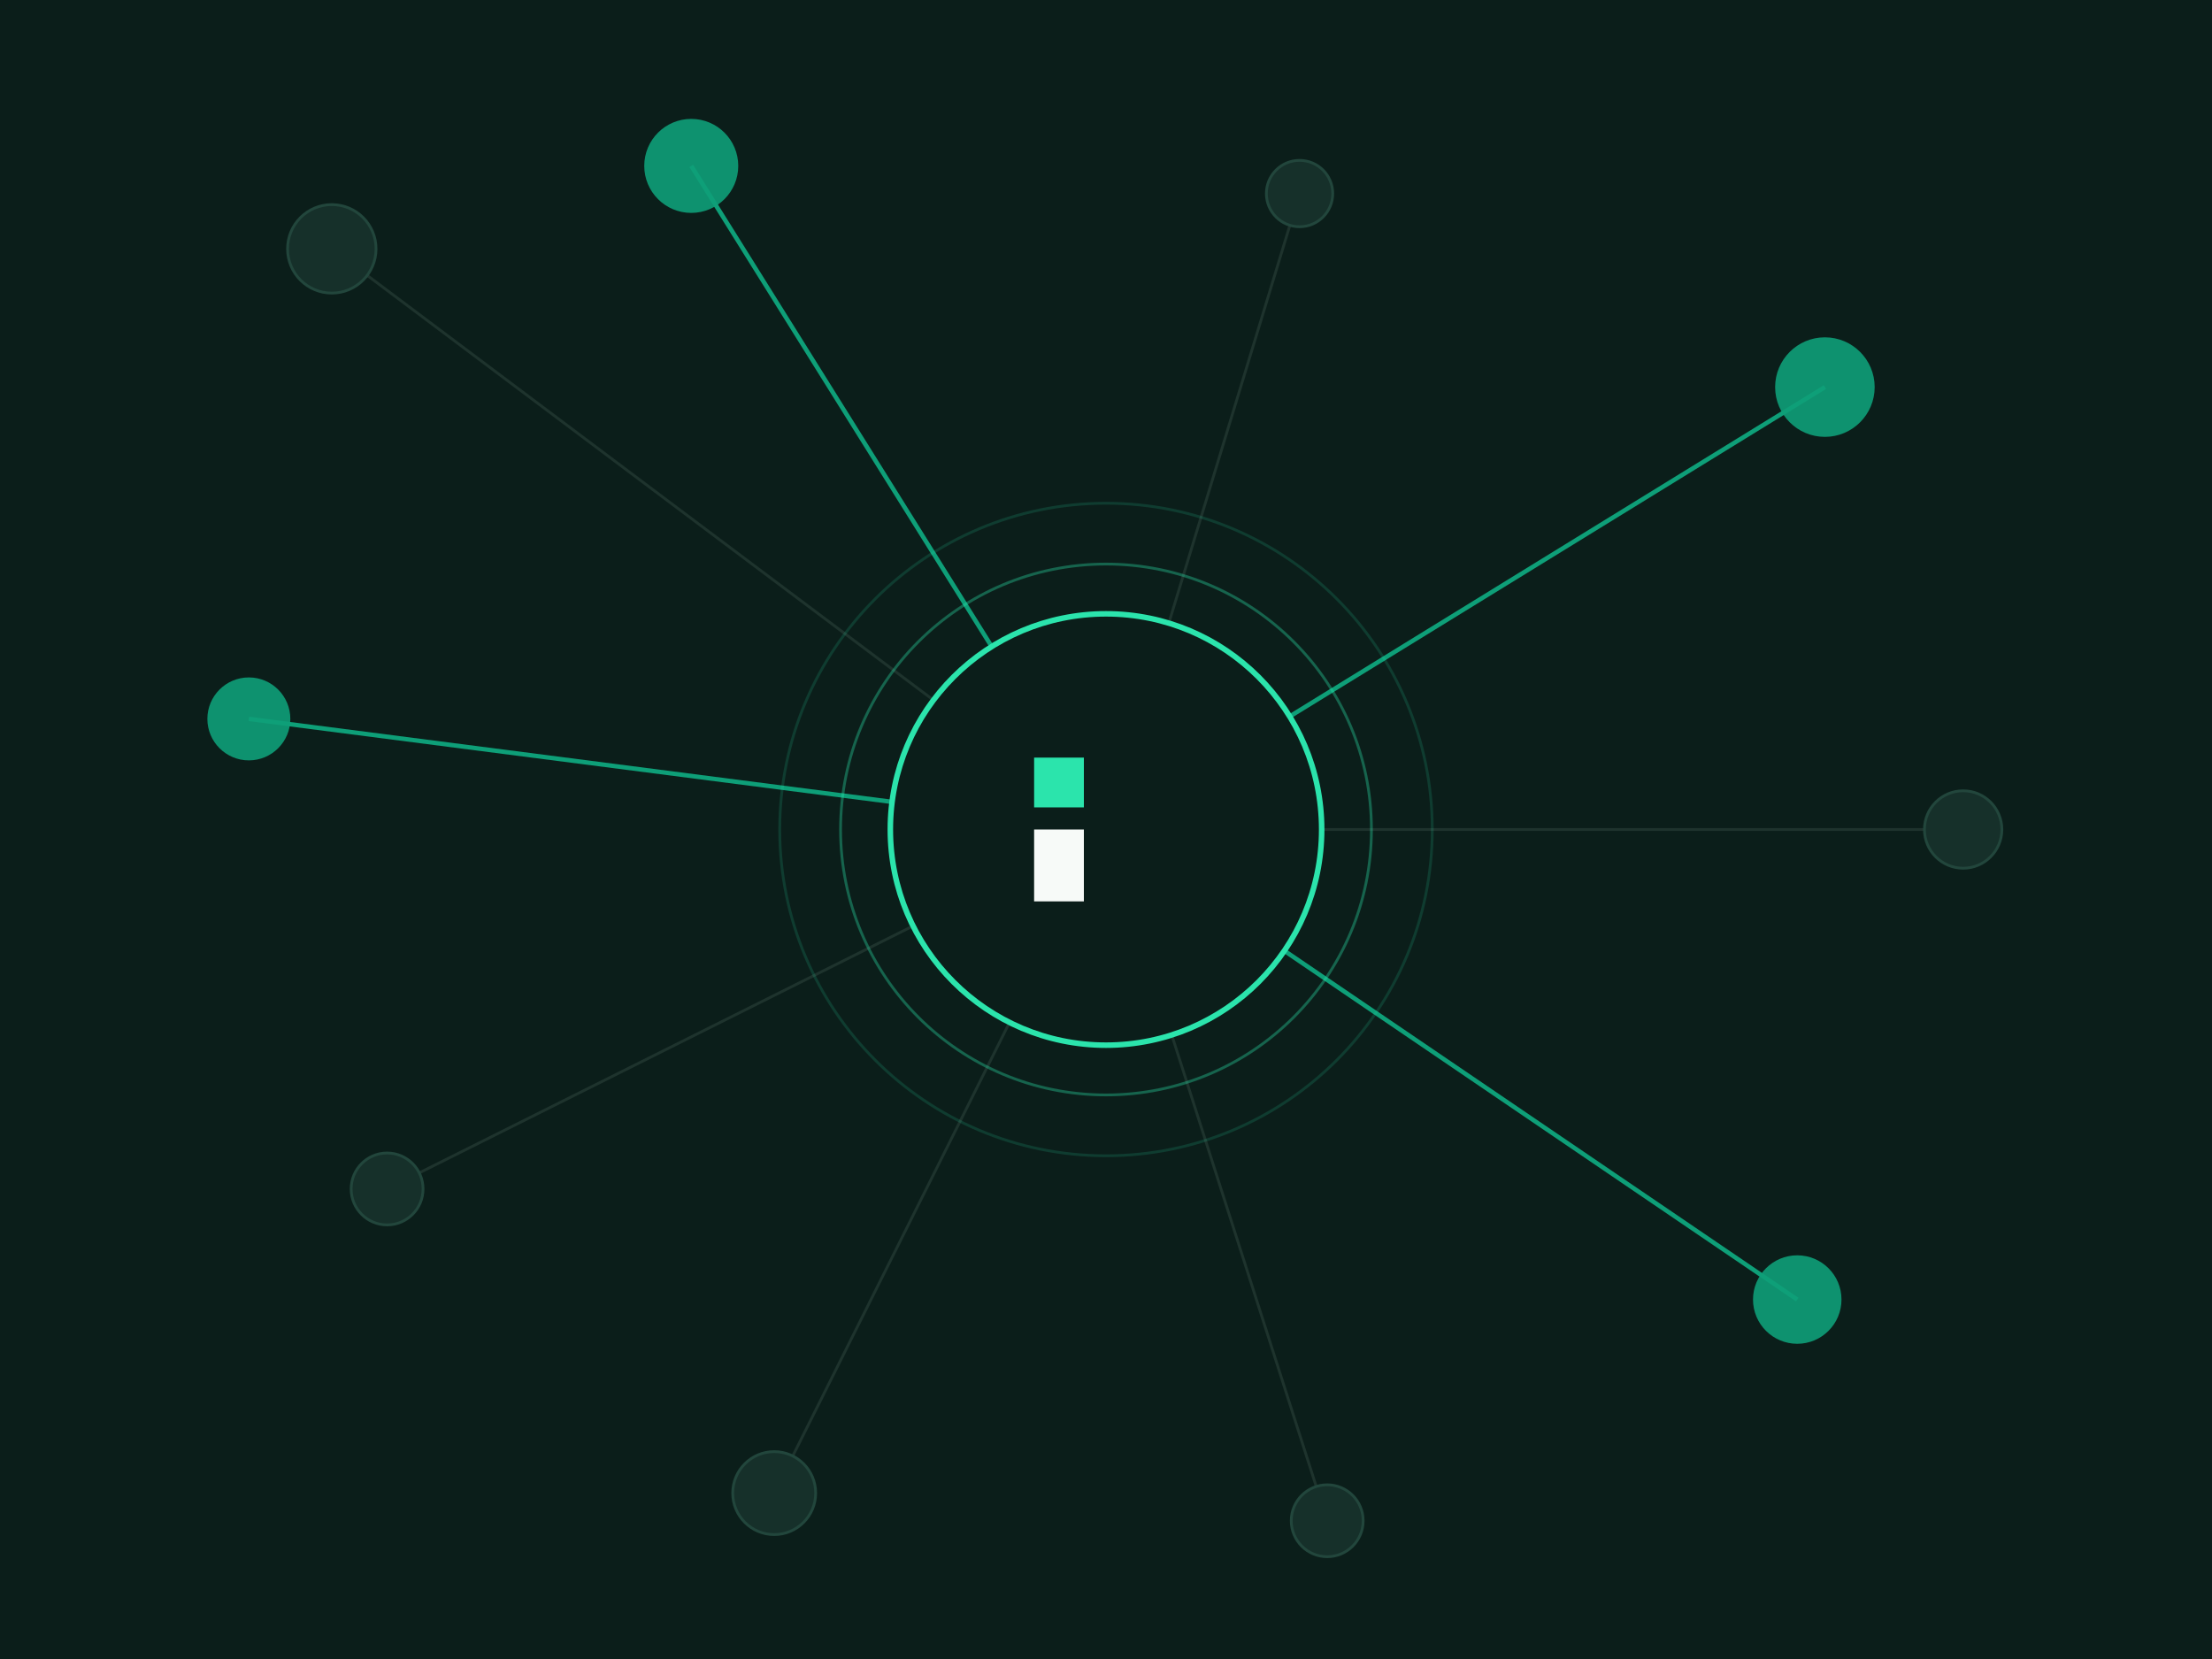
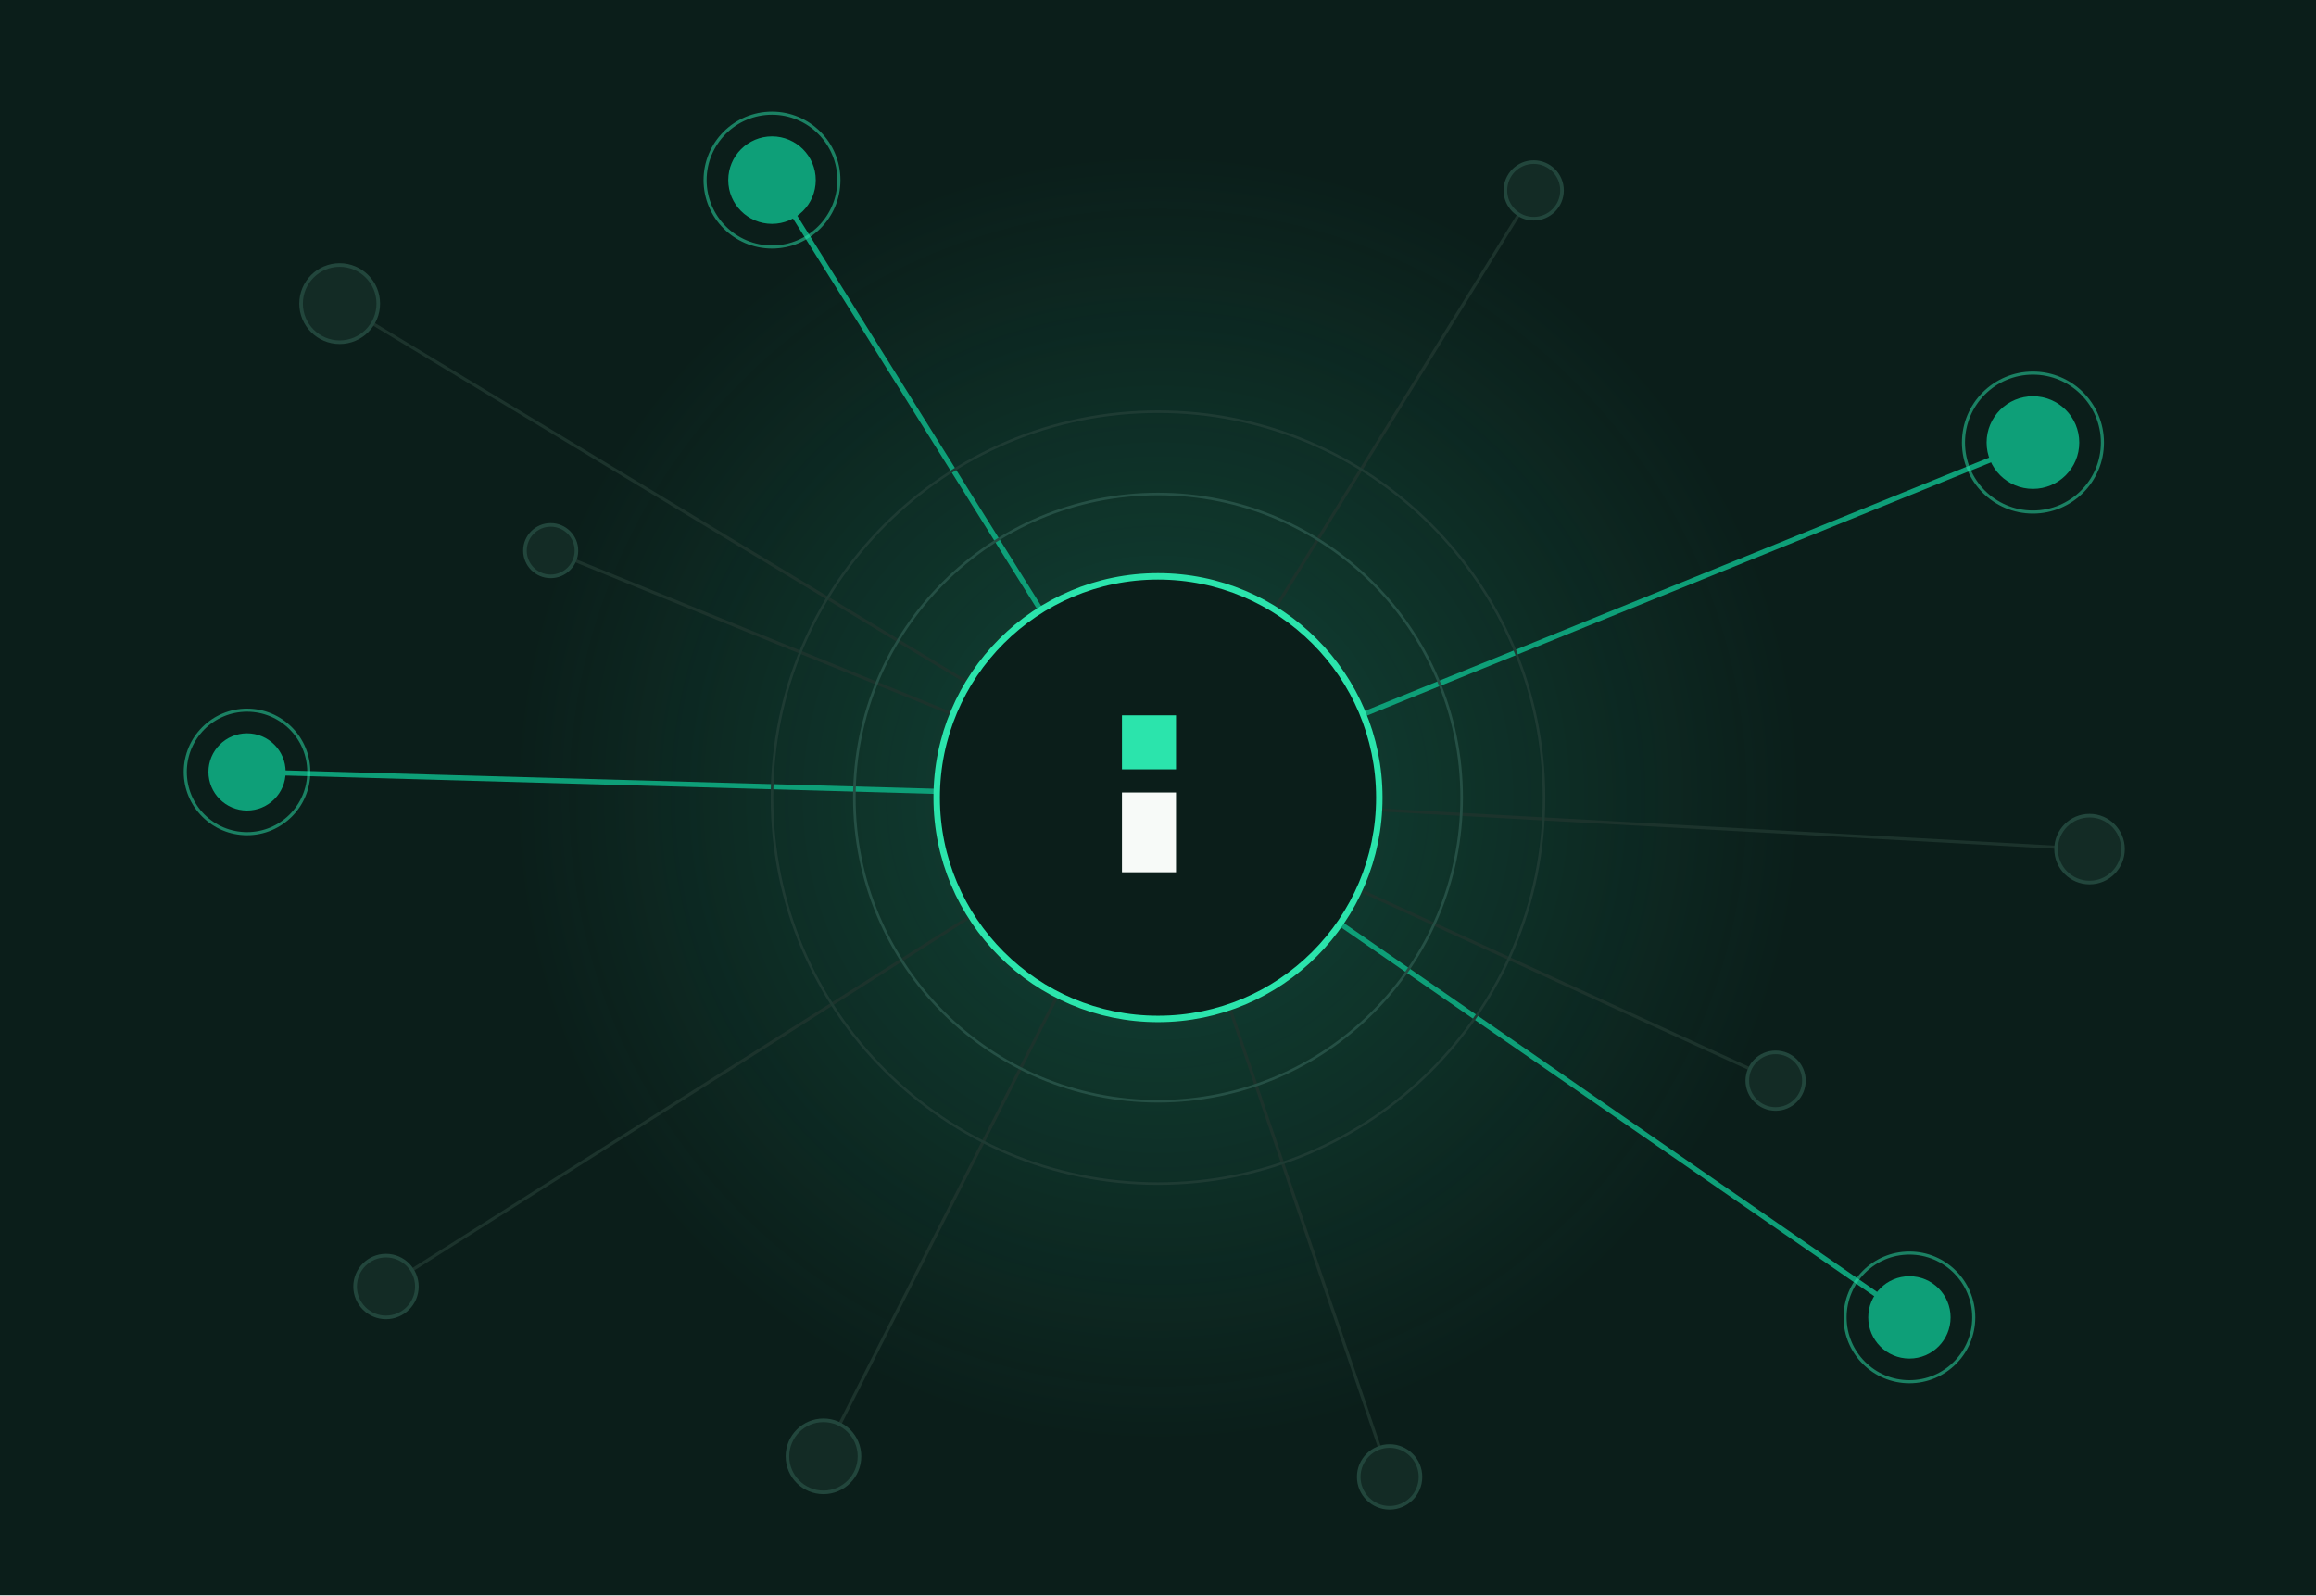
- <svg xmlns="http://www.w3.org/2000/svg" viewBox="0 0 800 600" width="800" height="600" role="img" aria-label="A network of citation sources converging on a single recommended company">
-   <rect width="800" height="600" fill="#0B1E1A" />
-   <g stroke="#1E332D" stroke-width="1">
-     <path d="M120 90 L400 300M250 60 L400 300M90 260 L400 300M140 430 L400 300M280 540 L400 300M470 70 L400 300M660 140 L400 300M710 300 L400 300M650 470 L400 300M480 550 L400 300" />
+ <svg xmlns="http://www.w3.org/2000/svg" viewBox="0 0 900 620" width="900" height="620" role="img" aria-label="Trusted sources across the web converging on one recommended company">
+   <defs>
+     <radialGradient id="glow" cx="50%" cy="50%" r="50%">
+       <stop offset="0%" stop-color="#2BE4AC" stop-opacity="0.20" />
+       <stop offset="100%" stop-color="#2BE4AC" stop-opacity="0" />
+     </radialGradient>
+   </defs>
+   <rect width="900" height="620" fill="#0B1E1A" />
+   <circle cx="450" cy="310" r="250" fill="url(#glow)" />
+   <g stroke="#1C332C" stroke-width="1.2">
+     <path d="M132 118L450 310M300 70L450 310M96 300L450 310M150 500L450 310M320 566L450 310M596 74L450 310M790 172L450 310M812 330L450 310M742 512L450 310M540 574L450 310M214 214L450 310M690 420L450 310" />
  </g>
-   <g stroke="#0E9F78" stroke-width="1.6">
-     <path d="M250 60 L400 300M90 260 L400 300M660 140 L400 300M650 470 L400 300" />
+   <g stroke="#0E9F78" stroke-width="2">
+     <path d="M300 70L450 310M96 300L450 310M790 172L450 310M742 512L450 310" />
  </g>
-   <g fill="#16302A" stroke="#22463C" stroke-width="1">
-     <circle cx="120" cy="90" r="16" />
-     <circle cx="140" cy="430" r="13" />
-     <circle cx="280" cy="540" r="15" />
-     <circle cx="470" cy="70" r="12" />
-     <circle cx="710" cy="300" r="14" />
-     <circle cx="480" cy="550" r="13" />
+   <g fill="#132B25" stroke="#22463C" stroke-width="1.4">
+     <circle cx="132" cy="118" r="15" />
+     <circle cx="150" cy="500" r="12" />
+     <circle cx="320" cy="566" r="14" />
+     <circle cx="596" cy="74" r="11" />
+     <circle cx="812" cy="330" r="13" />
+     <circle cx="540" cy="574" r="12" />
+     <circle cx="214" cy="214" r="10" />
+     <circle cx="690" cy="420" r="11" />
  </g>
-   <g fill="#0E9F78" opacity="0.9">
-     <circle cx="250" cy="60" r="17" />
-     <circle cx="90" cy="260" r="15" />
-     <circle cx="660" cy="140" r="18" />
-     <circle cx="650" cy="470" r="16" />
+   <g fill="#0E9F78">
+     <circle cx="300" cy="70" r="17" />
+     <circle cx="96" cy="300" r="15" />
+     <circle cx="790" cy="172" r="18" />
+     <circle cx="742" cy="512" r="16" />
  </g>
-   <circle cx="400" cy="300" r="78" fill="#0B1E1A" stroke="#2BE4AC" stroke-width="2" />
-   <circle cx="400" cy="300" r="96" fill="none" stroke="#2BE4AC" stroke-width="1" opacity="0.35" />
-   <circle cx="400" cy="300" r="118" fill="none" stroke="#2BE4AC" stroke-width="1" opacity="0.15" />
-   <rect x="374" y="274" width="18" height="18" fill="#2BE4AC" />
-   <rect x="374" y="300" width="18" height="26" fill="#F7FAF8" />
+   <g fill="none" stroke="#2BE4AC" stroke-width="1.2" opacity="0.5">
+     <circle cx="300" cy="70" r="26" />
+     <circle cx="96" cy="300" r="24" />
+     <circle cx="790" cy="172" r="27" />
+     <circle cx="742" cy="512" r="25" />
+   </g>
+   <circle cx="450" cy="310" r="150" fill="none" stroke="#1E3B33" stroke-width="1" />
+   <circle cx="450" cy="310" r="118" fill="none" stroke="#255045" stroke-width="1" />
+   <circle cx="450" cy="310" r="86" fill="#0B1E1A" stroke="#2BE4AC" stroke-width="2.5" />
+   <rect x="436" y="278" width="21" height="21" fill="#2BE4AC" />
+   <rect x="436" y="308" width="21" height="31" fill="#F7FAF8" />
</svg>
